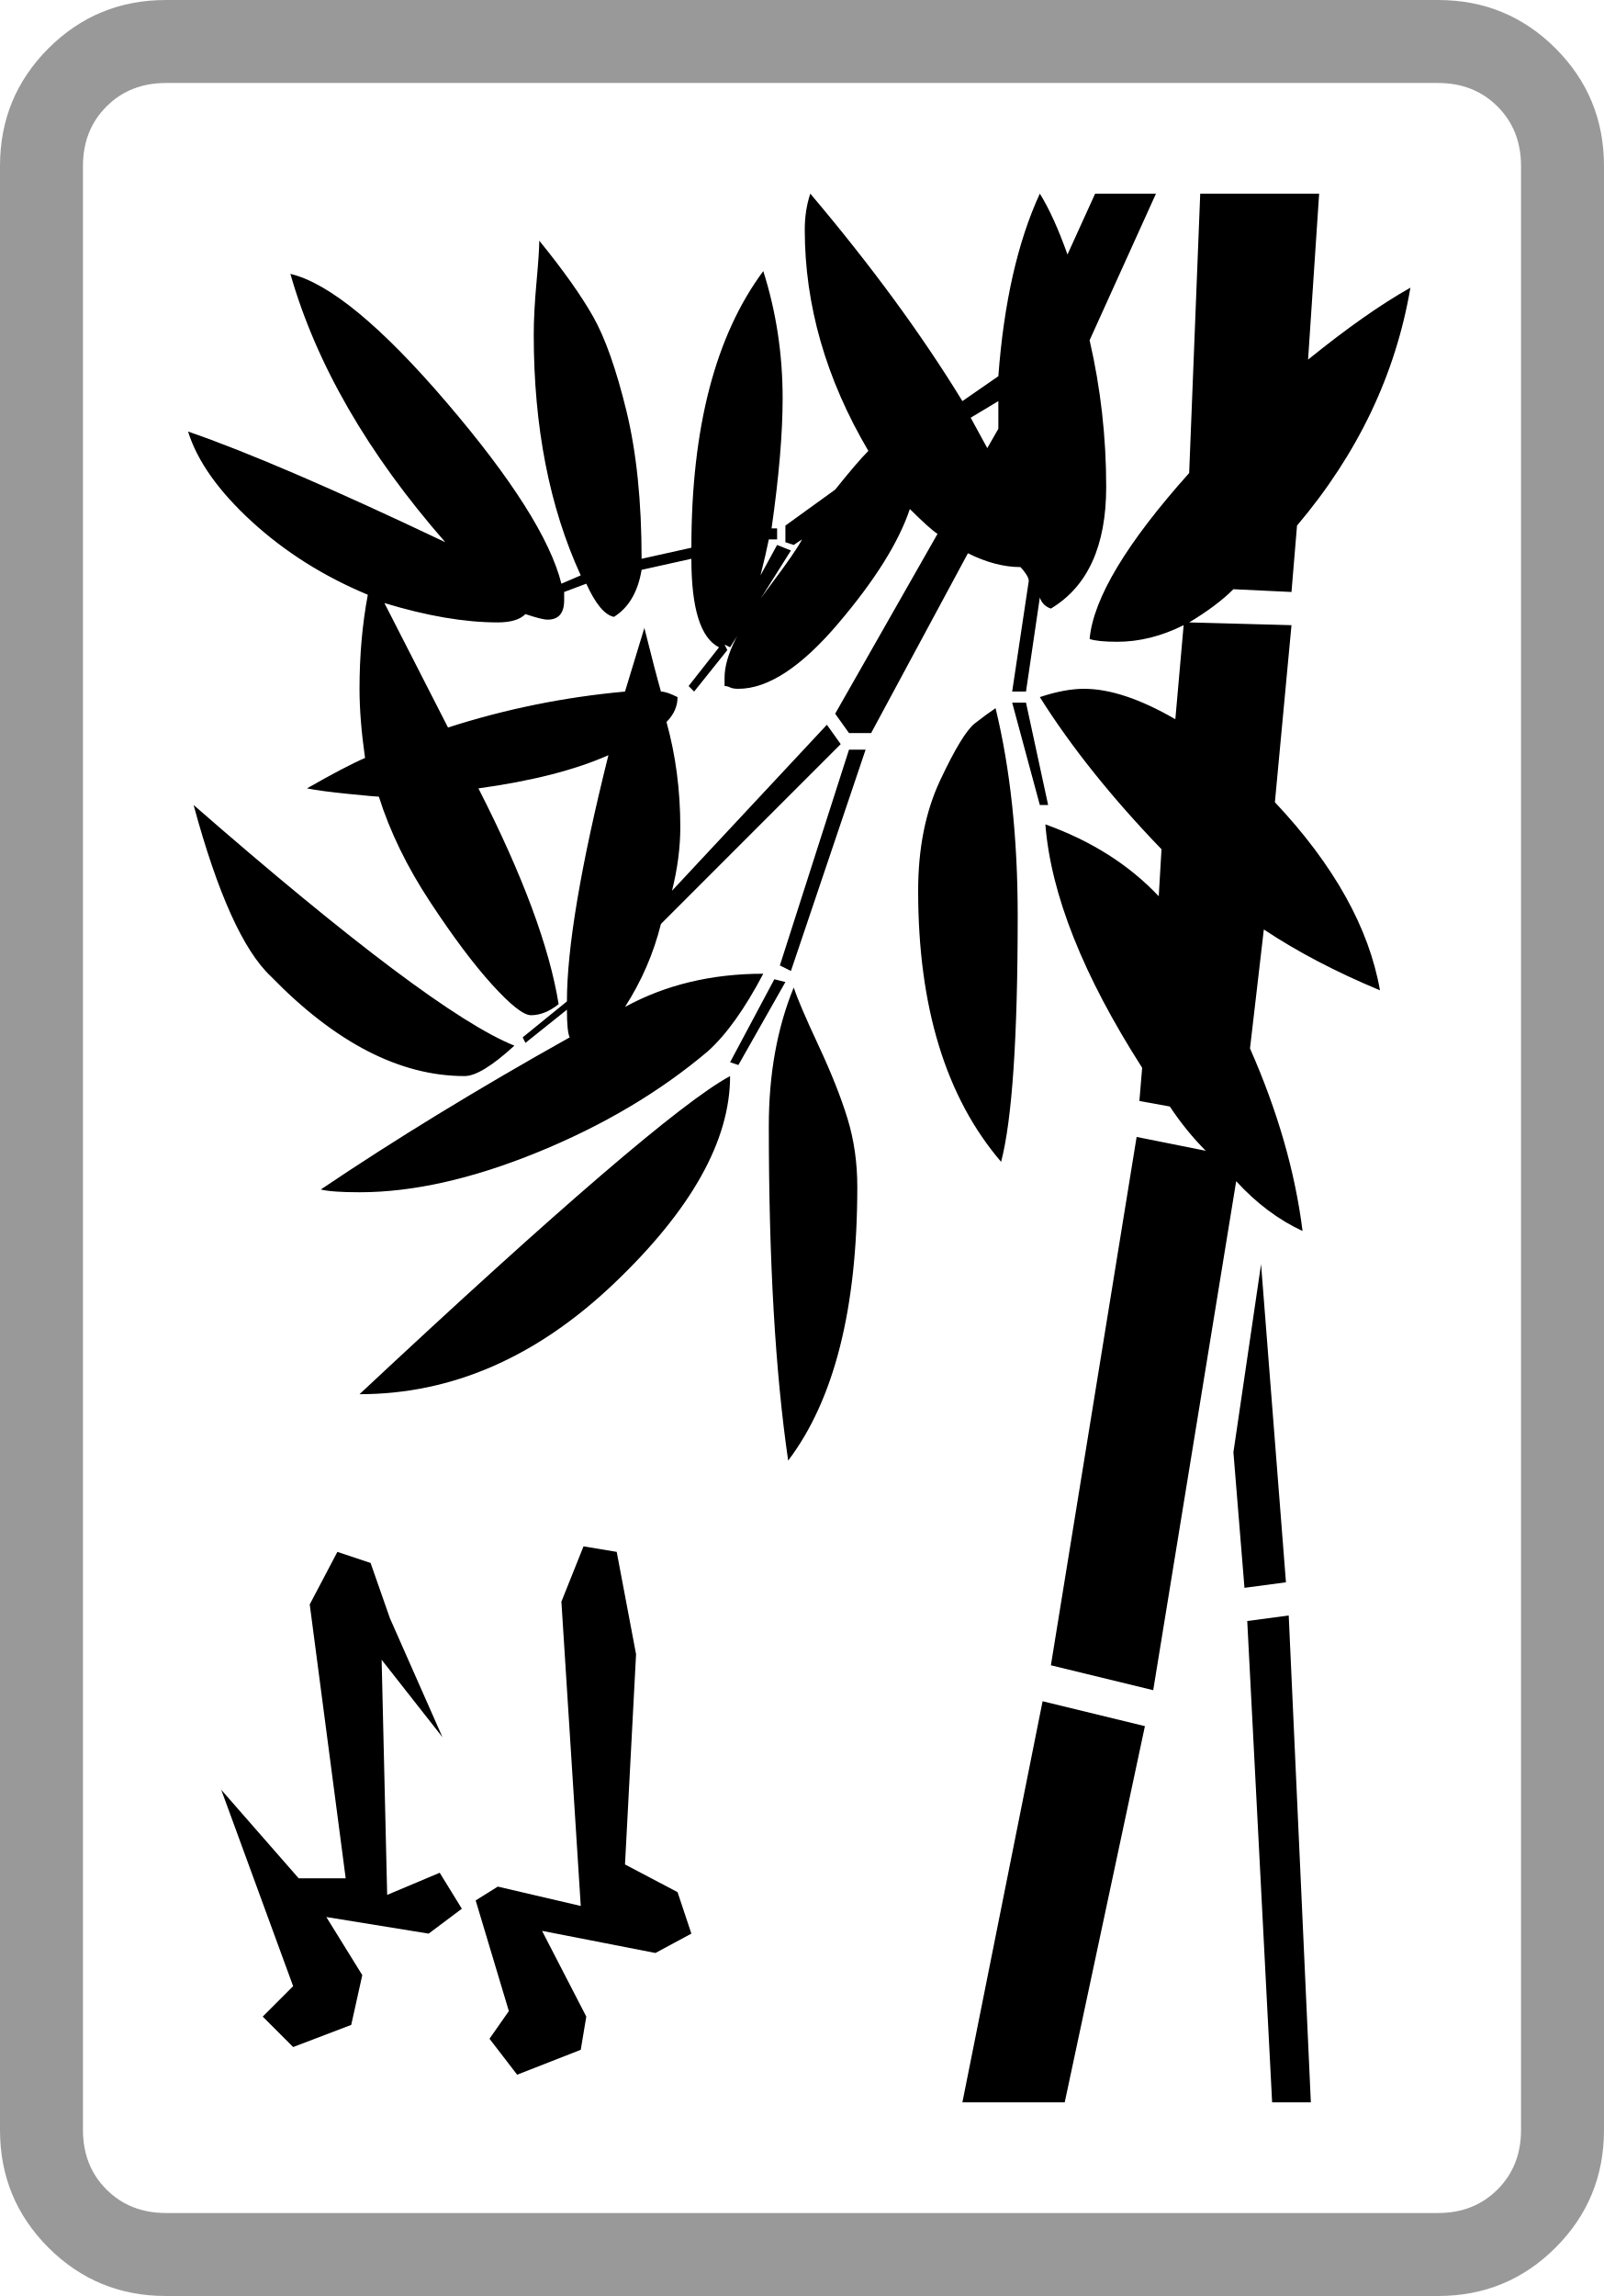
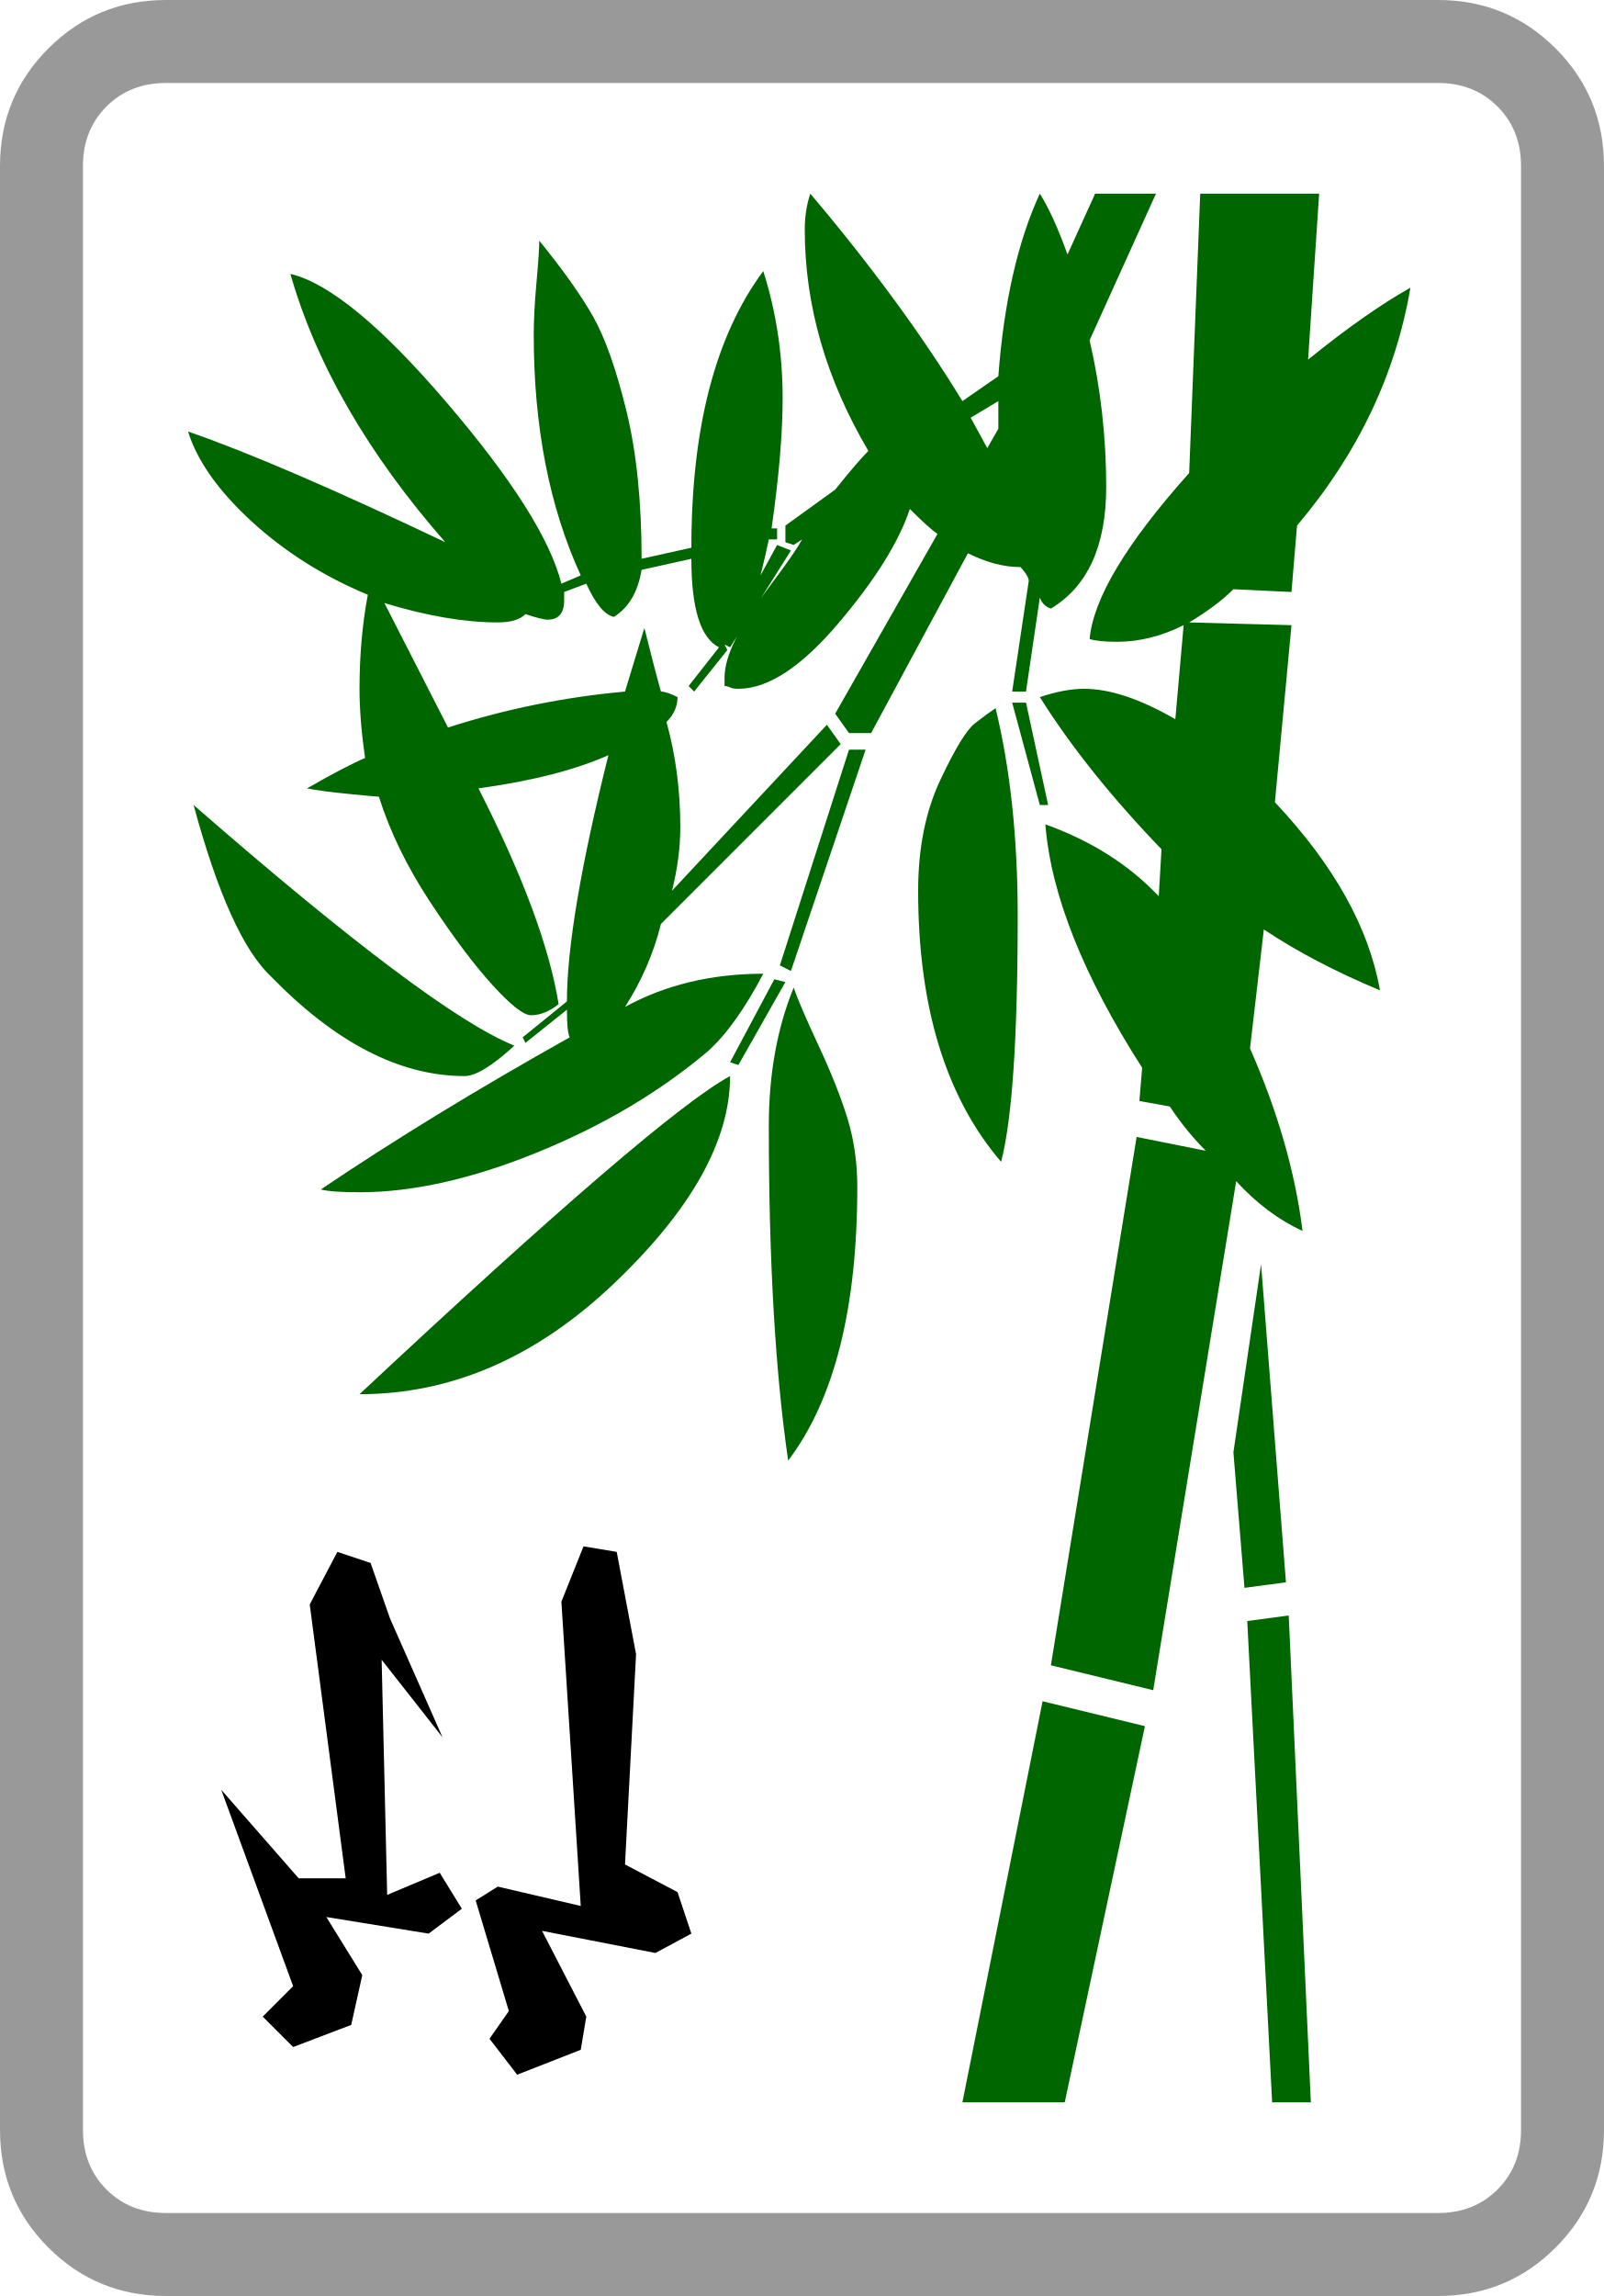
<svg xmlns="http://www.w3.org/2000/svg" viewBox="30 -115 580 830">
  <g>
    <path style="fill: #999999;" d="M550 685h-460 q-13 0 -21.5 -8.5t-8.5 -21.5v-710q0 -13 8.5 -21.5t21.5 -8.5h460q13 0 21.5 8.5t8.5 21.5v710q0 13 -8.5 21.5t-21.5 8.5zM610 655v-710q0 -25 -17.5 -42.5t-42.5 -17.5h-460q-25 0 -42.5 17.5t-17.5 42.5v710q0 25 17.5 42.5t42.5 17.5h460q25 0 42.5 -17.5t17.5 -42.5z" />
    <path d="M240 626l2 -12l-16 -31l41 8l13 -7l-5 -15l-19 -10l4 -76l-7 -37l-12 -2l-8 20l7 110l-30 -7l-8 5l12 40l-7 10l10 13zM157 617l4 -18l-13 -21l37 6l12 -9l-8 -13l-19 8l-2 -85l22 28l-19 -43l-7 -20l-12 -4l-10 19l13 99h-17l-28 -32l26 71l-11 11l11 11z" />
-     <path d=" M480 459l15 -2l-9 -115l-10 68zM490 645h14l-8 -176l-15 2zM297 134q16 0 36 -23.5t26 -41.5q7 7 10 9l-37 65l5 7h8l35 -65q10 5 19 5q1 1 2 2.5t1 2.5l-6 40h5l5 -34q1 3 4 4q20 -12 20 -44q0 -27 -6 -53l24 -53h-22l-10 22q-5 -14 -10 -22q-12 26 -15 66l-13 9 q-22 -36 -55 -75q-2 6 -2 13q0 41 23 80q-4 4 -12 14l-18 13v6l3 1l3 -2q-2 4 -11 16t-13 20t-4 14v3q1 0 2 0.5t3 0.5zM312 234l4 2l27 -80h-6zM216 263q-30 -12 -116 -87q13 48 28 62q35 36 70 36q6 0 18 -11zM306 237q-28 0 -50 12q9 -14 13 -30l65 -65l-5 -7l-56 60 q3 -12 3 -23q0 -20 -5 -38q4 -4 4 -9q-4 -2 -6 -2q-2 -7 -6 -23l-7 23q-33 3 -64 13l-23 -45q23 7 41 7q7 0 10 -3q6 2 8 2q6 0 6 -7v-3l8 -3q5 11 10 12q8 -5 10 -17l18 -4q0 27 10 32l-11 14l2 2l12 -15l-1 -2l2 1l22 -35l-5 -2l-6 11q2 -8 3 -13h3v-4h-2q4 -28 4 -47 q0 -24 -7 -46q-26 35 -26 100l-18 4q0 -31 -5.5 -53.5t-12 -34t-19.5 -27.5q0 4 -1 15t-1 19q0 50 17 87l-7 3q-6 -24 -41.5 -65.5t-56.5 -46.5q14 49 56 97q-61 -29 -93 -40q5 16 23 32.5t42 26.5q-3 16 -3 34q0 11 2 25q-7 3 -21 11q5 1 15 2t11 1q6 19 18.5 38t22.5 30 t14 11q5 0 10 -4q-5 -31 -29 -78q29 -4 47 -12q-15 60 -15 89l-16 13l1 2l15 -12q0 8 1 10q-50 28 -90 55q4 1 14 1q29 0 64.5 -14.5t61.5 -36.5q10 -9 20 -28zM294 269l3 1l17 -30l-4 -1zM160 389q50 0 92 -40t42 -75q-26 14 -134 115zM308 292q0 73 7 121q25 -33 25 -99 q0 -13 -3.5 -24.5t-10.5 -26.5t-9 -21q-9 22 -9 50zM406 176h3l-8 -37h-5zM390 141q-3 2 -7.5 5.5t-12.5 20.5t-8 40q0 63 30 98q6 -23 6 -89q0 -42 -8 -75zM424 116q3 1 10 1q12 0 24 -6l-3 34q-19 -11 -33 -11q-7 0 -16 3q17 27 44 55l-1 17q-16 -17 -41 -26q3 38 35 88 l-1 12l11 2q6 9 13 16l-25 -5l-31 191l37 9l30 -184q11 12 24 18q-4 -32 -19 -66l5 -43q18 12 42 22q-6 -34 -38 -68l6 -64l-37 -1q10 -6 16 -12l21 1l2 -24q33 -39 41 -86q-16 9 -37 26l4 -60h-43l-4 101q-34 38 -36 60zM378 645h37l29 -136l-37 -9zM391 30v10l-4 7l-6 -11 z" />
+     <path style="fill:#006600" d=" M480 459l15 -2l-9 -115l-10 68zM490 645h14l-8 -176l-15 2zM297 134q16 0 36 -23.5t26 -41.5q7 7 10 9l-37 65l5 7h8l35 -65q10 5 19 5q1 1 2 2.5t1 2.5l-6 40h5l5 -34q1 3 4 4q20 -12 20 -44q0 -27 -6 -53l24 -53h-22l-10 22q-5 -14 -10 -22q-12 26 -15 66l-13 9 q-22 -36 -55 -75q-2 6 -2 13q0 41 23 80q-4 4 -12 14l-18 13v6l3 1l3 -2q-2 4 -11 16t-13 20t-4 14v3q1 0 2 0.5t3 0.5zM312 234l4 2l27 -80h-6zM216 263q-30 -12 -116 -87q13 48 28 62q35 36 70 36q6 0 18 -11zM306 237q-28 0 -50 12q9 -14 13 -30l65 -65l-5 -7l-56 60 q3 -12 3 -23q0 -20 -5 -38q4 -4 4 -9q-4 -2 -6 -2q-2 -7 -6 -23l-7 23q-33 3 -64 13l-23 -45q23 7 41 7q7 0 10 -3q6 2 8 2q6 0 6 -7v-3l8 -3q5 11 10 12q8 -5 10 -17l18 -4q0 27 10 32l-11 14l2 2l12 -15l-1 -2l2 1l22 -35l-5 -2l-6 11q2 -8 3 -13h3v-4h-2q4 -28 4 -47 q0 -24 -7 -46q-26 35 -26 100l-18 4q0 -31 -5.5 -53.5t-12 -34t-19.5 -27.5q0 4 -1 15t-1 19q0 50 17 87l-7 3q-6 -24 -41.5 -65.5t-56.5 -46.5q14 49 56 97q-61 -29 -93 -40q5 16 23 32.5t42 26.5q-3 16 -3 34q0 11 2 25q-7 3 -21 11q5 1 15 2t11 1q6 19 18.5 38t22.5 30 t14 11q5 0 10 -4q-5 -31 -29 -78q29 -4 47 -12q-15 60 -15 89l-16 13l1 2l15 -12q0 8 1 10q-50 28 -90 55q4 1 14 1q29 0 64.5 -14.5t61.5 -36.5q10 -9 20 -28zM294 269l3 1l17 -30l-4 -1zM160 389q50 0 92 -40t42 -75q-26 14 -134 115zM308 292q0 73 7 121q25 -33 25 -99 q0 -13 -3.5 -24.5t-10.5 -26.5t-9 -21q-9 22 -9 50zM406 176h3l-8 -37h-5zM390 141q-3 2 -7.5 5.5t-12.5 20.5t-8 40q0 63 30 98q6 -23 6 -89q0 -42 -8 -75zM424 116q3 1 10 1q12 0 24 -6l-3 34q-19 -11 -33 -11q-7 0 -16 3q17 27 44 55l-1 17q-16 -17 -41 -26q3 38 35 88 l-1 12l11 2q6 9 13 16l-25 -5l-31 191l37 9l30 -184q11 12 24 18q-4 -32 -19 -66l5 -43q18 12 42 22q-6 -34 -38 -68l6 -64l-37 -1q10 -6 16 -12l21 1l2 -24q33 -39 41 -86q-16 9 -37 26l4 -60h-43l-4 101q-34 38 -36 60zM378 645h37l29 -136l-37 -9zM391 30v10l-4 7l-6 -11 z" />
  </g>
</svg>
